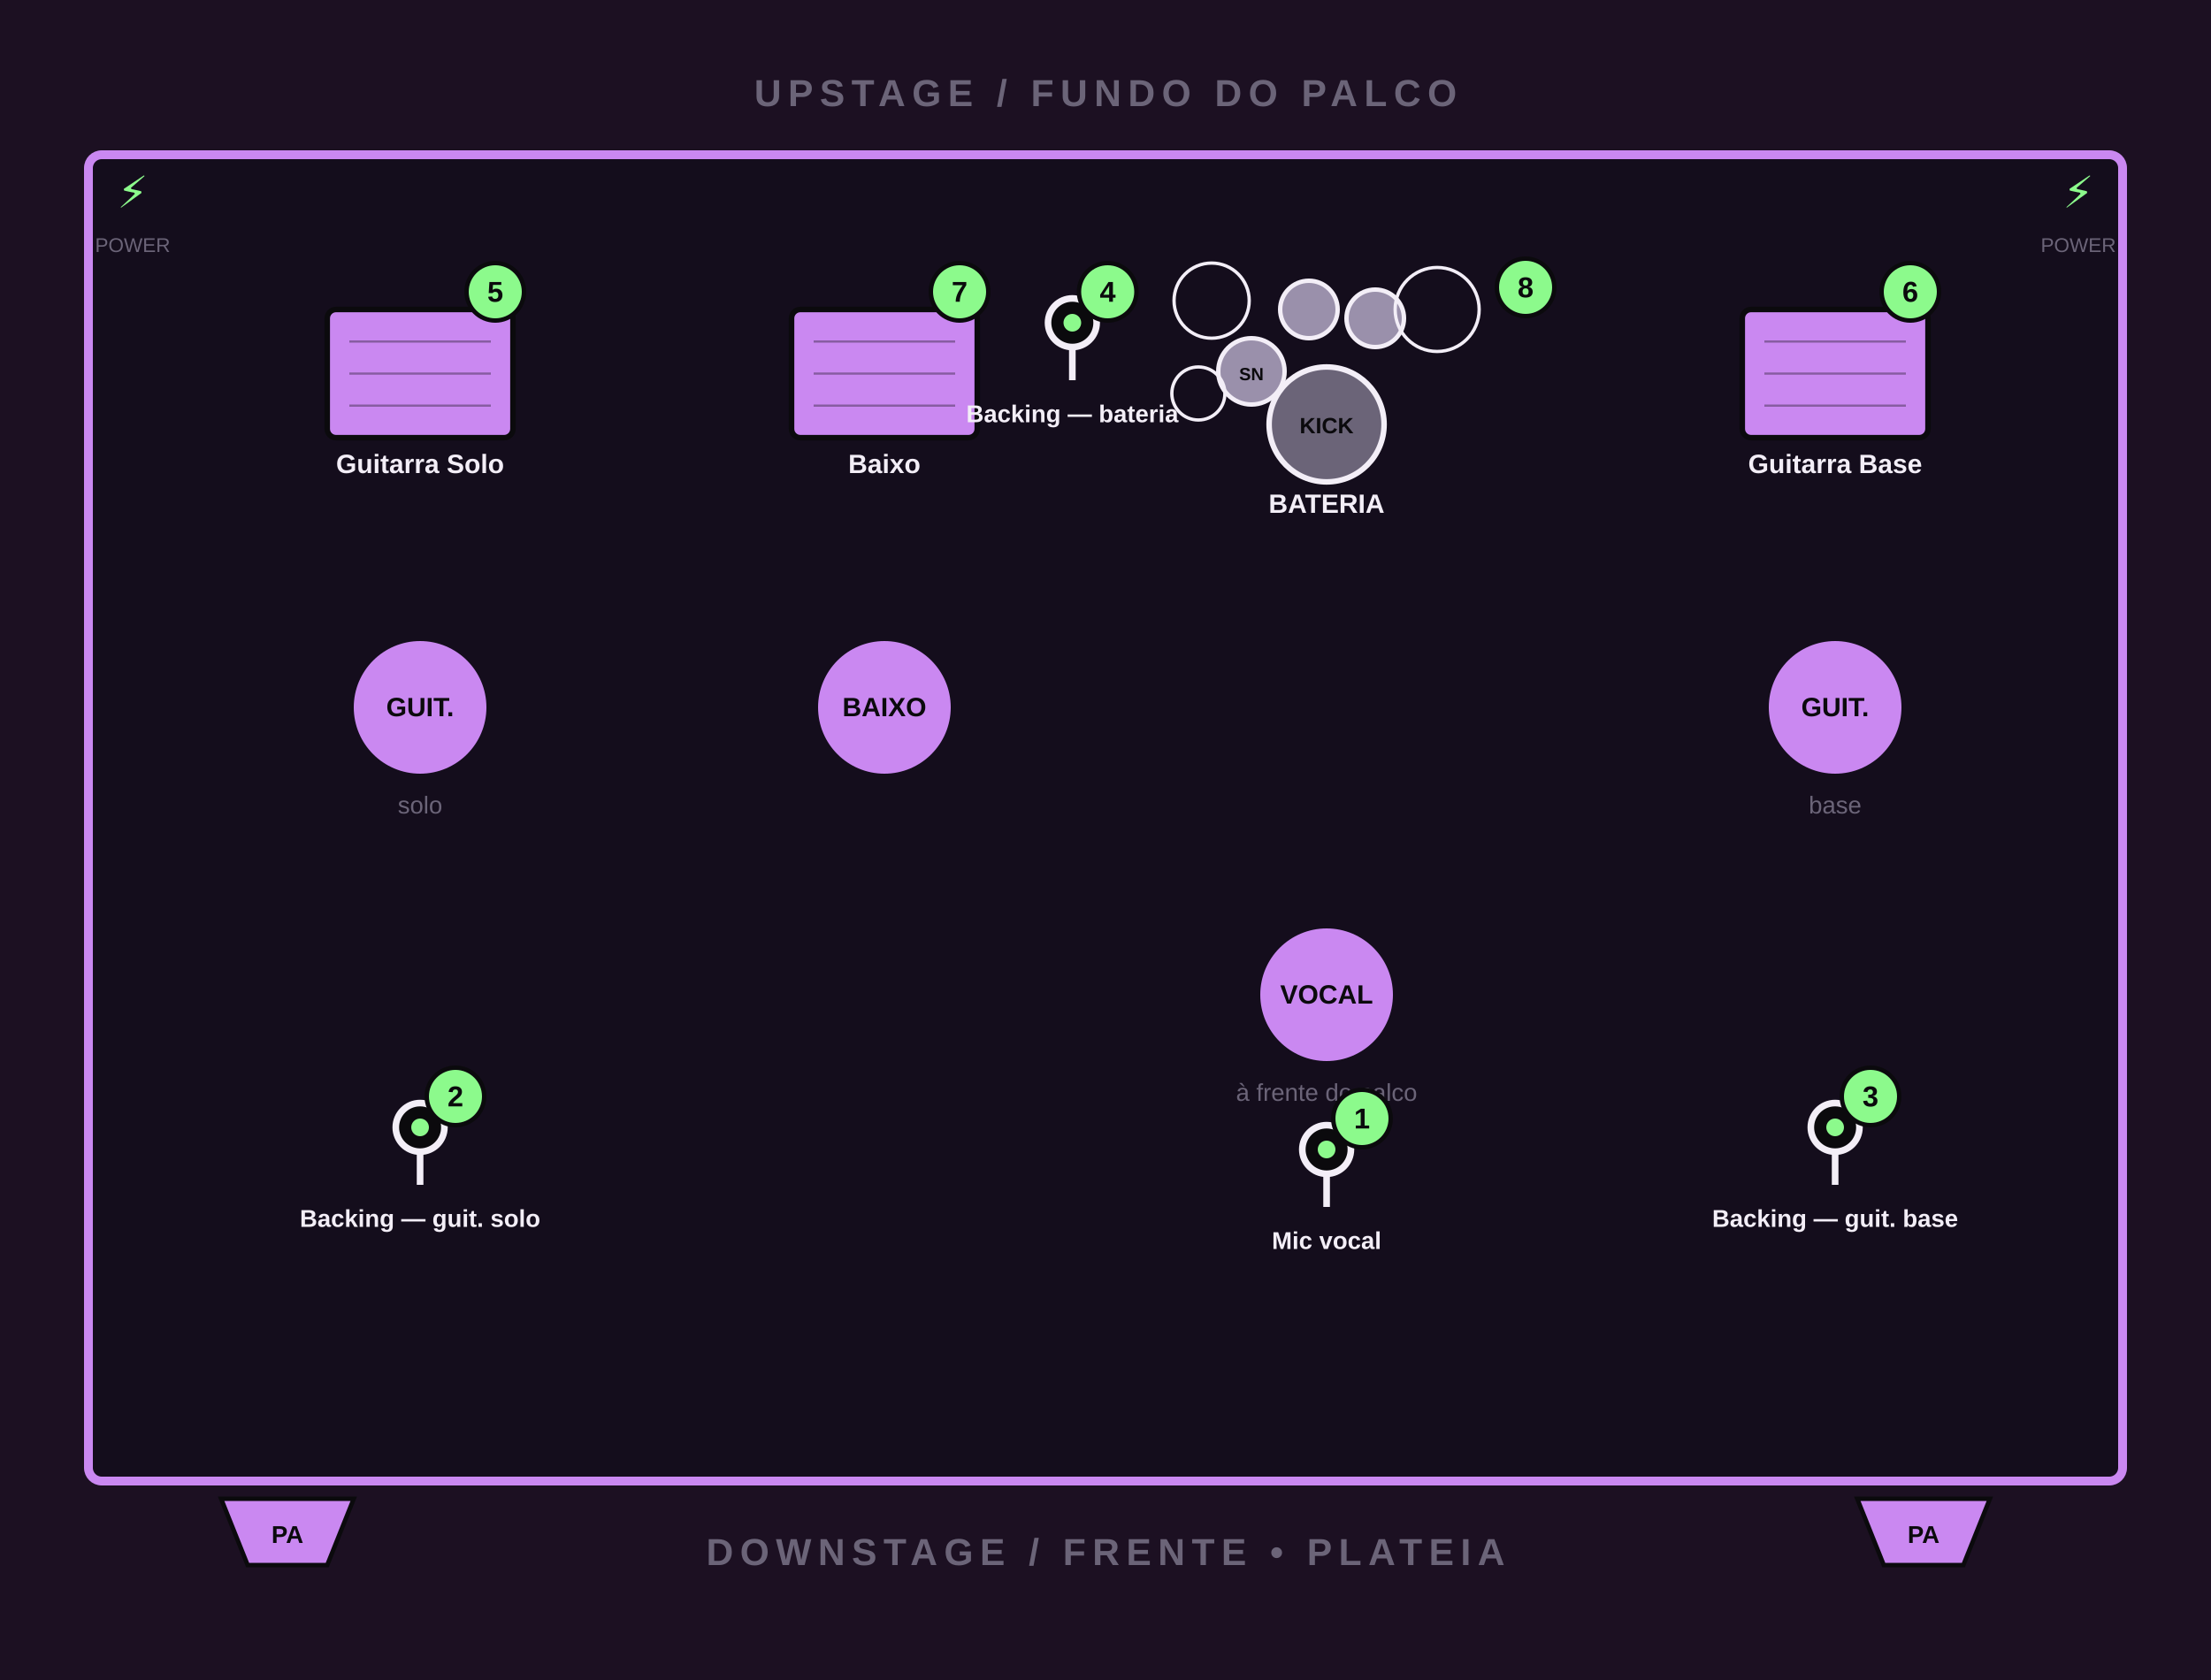
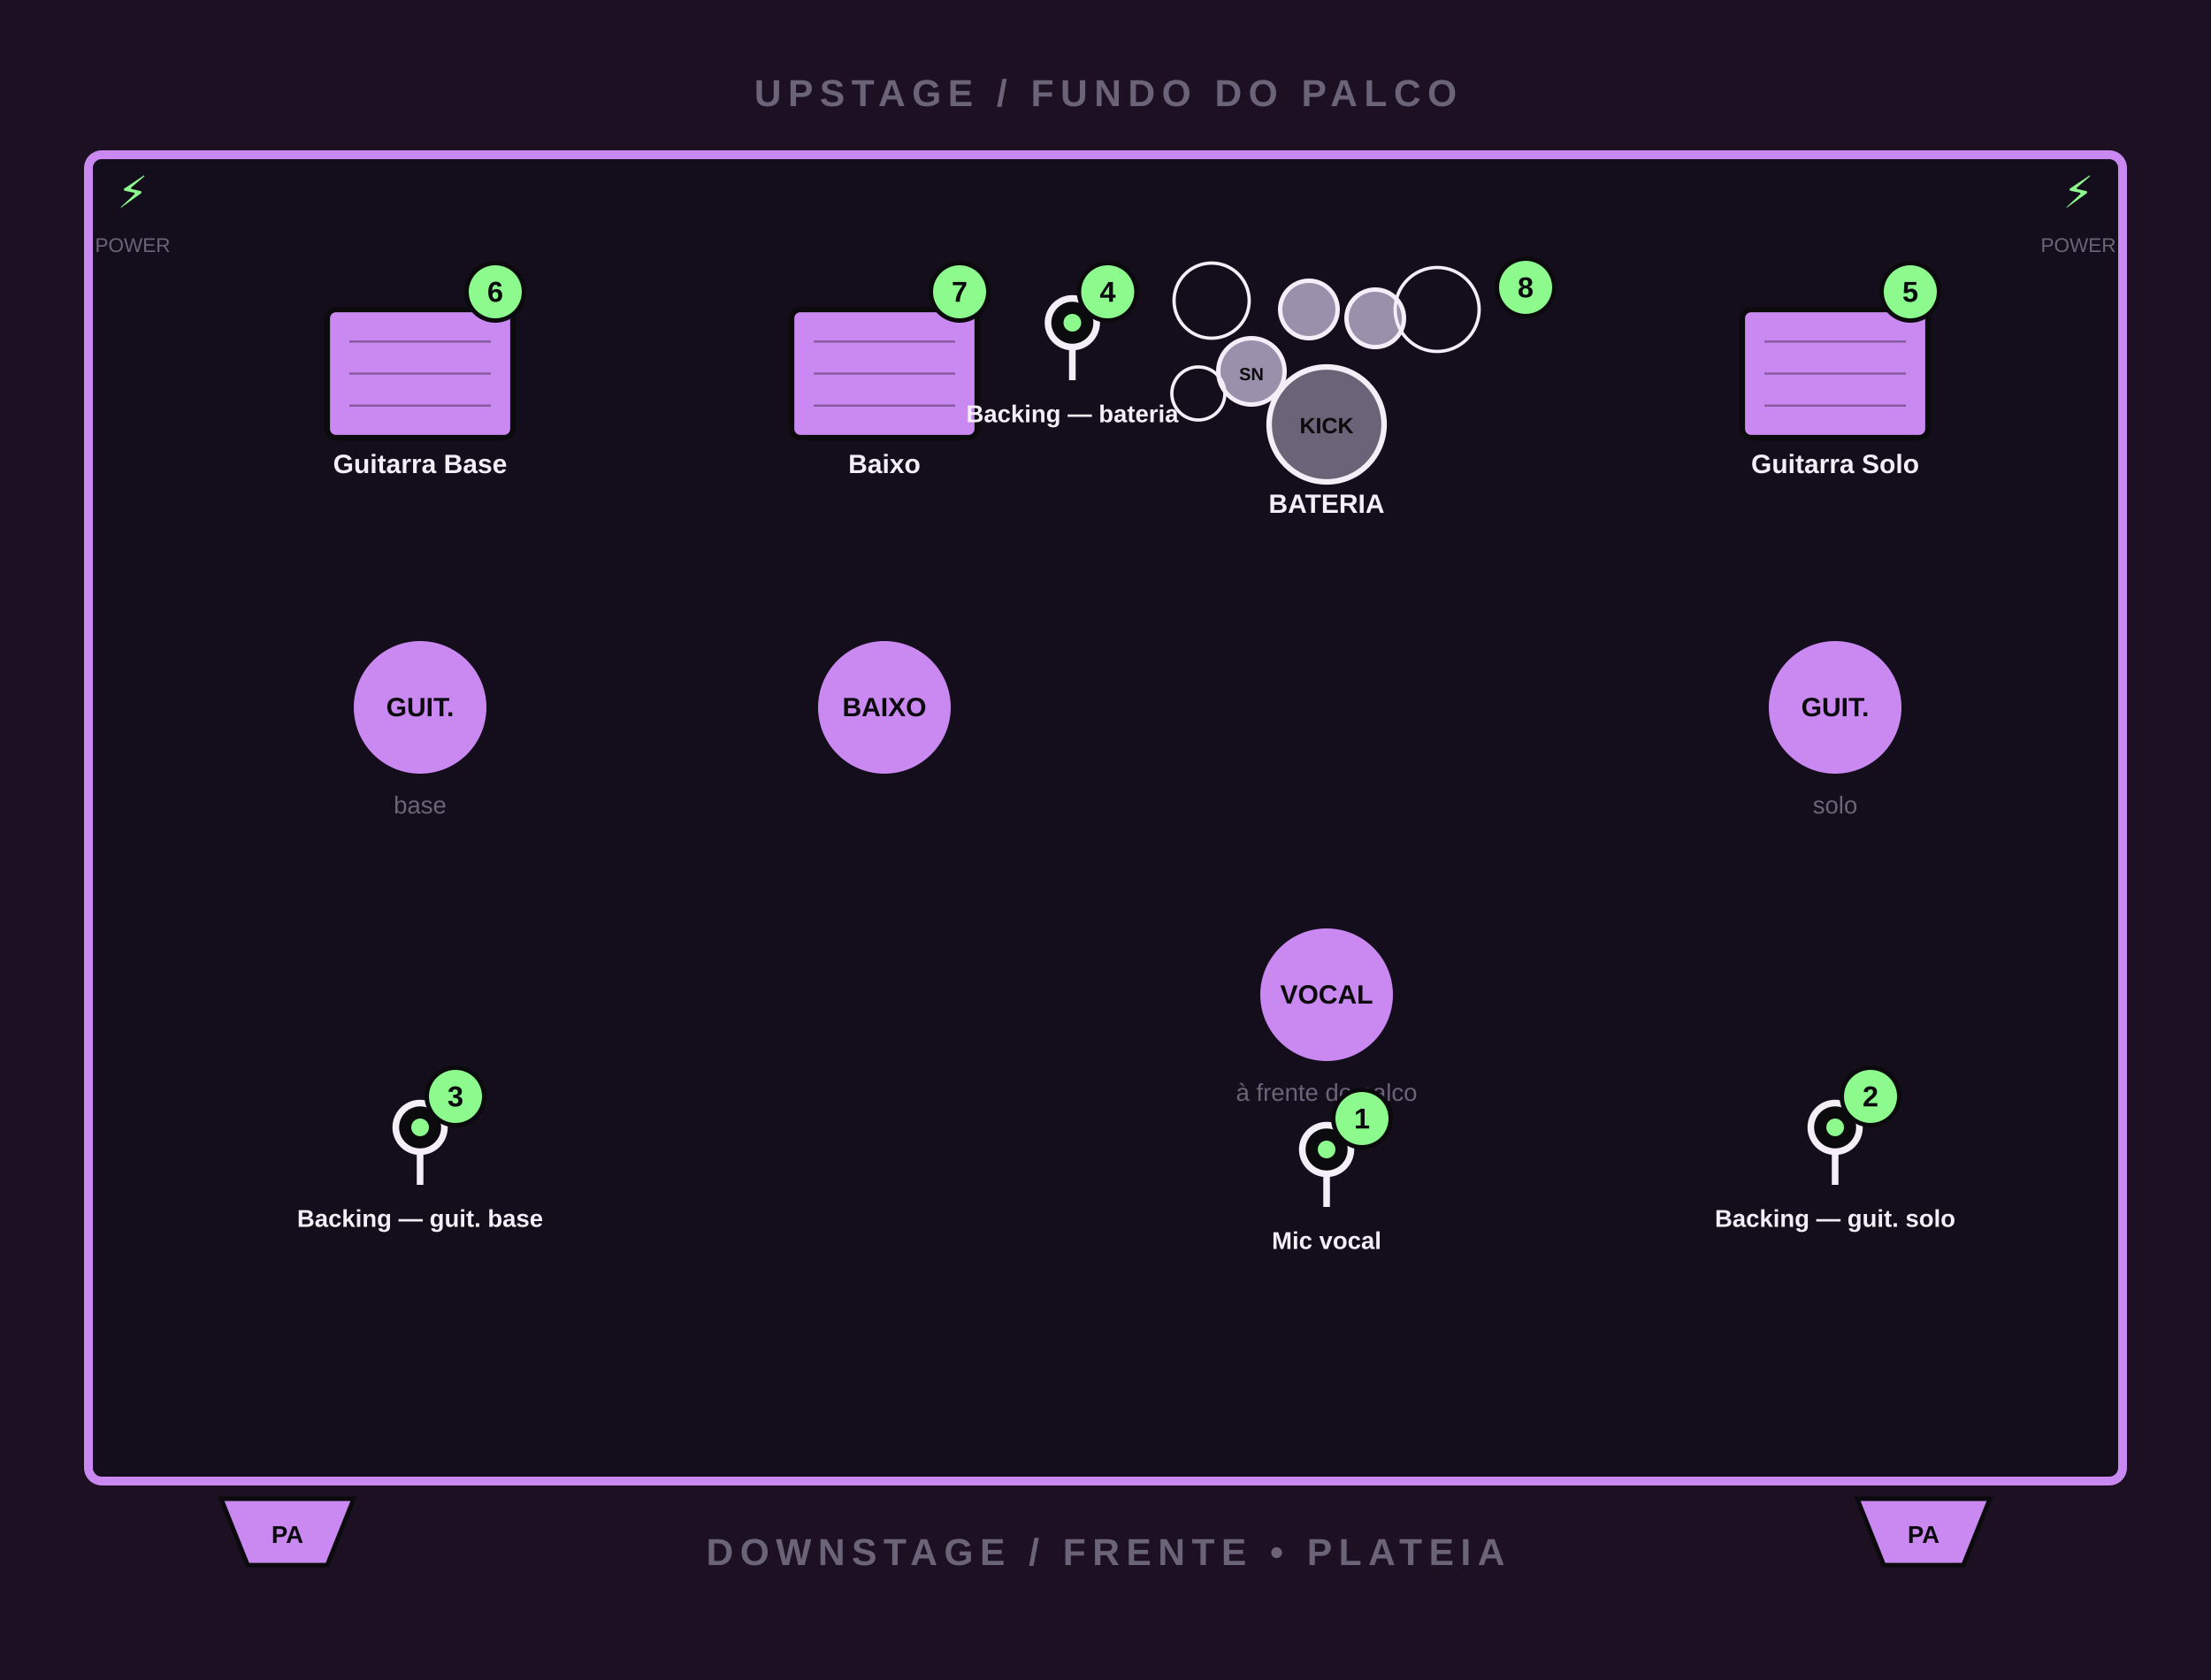
<svg xmlns="http://www.w3.org/2000/svg" viewBox="0 0 1000 760" font-family="Arial, sans-serif">
  <rect x="0" y="0" width="1000" height="760" fill="#1c1022" />
  <rect x="40" y="70" width="920" height="600" fill="#140d1c" stroke="#CA88F1" stroke-width="4" rx="6" />
  <text x="500.0" y="48" text-anchor="middle" font-size="17" font-weight="bold" fill="#6b6478" letter-spacing="3">UPSTAGE  /  FUNDO DO PALCO</text>
  <text x="500.0" y="708" text-anchor="middle" font-size="17" font-weight="bold" fill="#6b6478" letter-spacing="3">DOWNSTAGE  /  FRENTE  •  PLATEIA</text>
  <g>
-     <rect x="148" y="140" width="84" height="58" fill="#CA88F1" stroke="#0b0a0d" stroke-width="2.5" rx="4" />
-     <line x1="158" y1="154.5" x2="222" y2="154.5" stroke="#0b0a0d" stroke-width="1" opacity="0.35" />
-     <line x1="158" y1="169.0" x2="222" y2="169.0" stroke="#0b0a0d" stroke-width="1" opacity="0.35" />
-     <line x1="158" y1="183.5" x2="222" y2="183.5" stroke="#0b0a0d" stroke-width="1" opacity="0.35" />
-     <text x="190.0" y="214" text-anchor="middle" font-size="12" font-weight="bold" fill="#f3eef7">Guitarra Solo</text>
-     <circle cx="224" cy="132" r="13" fill="#8cfa8c" stroke="#0b0a0d" stroke-width="2" />
-     <text x="224" y="136.5" text-anchor="middle" font-size="13" font-weight="bold" fill="#0b0a0d">5</text>
+     <rect x="788" y="140" width="84" height="58" fill="#CA88F1" stroke="#0b0a0d" stroke-width="2.5" rx="4" />
+     <line x1="798" y1="154.5" x2="862" y2="154.5" stroke="#0b0a0d" stroke-width="1" opacity="0.35" />
+     <line x1="798" y1="169.0" x2="862" y2="169.0" stroke="#0b0a0d" stroke-width="1" opacity="0.35" />
+     <line x1="798" y1="183.5" x2="862" y2="183.5" stroke="#0b0a0d" stroke-width="1" opacity="0.35" />
+     <text x="830.0" y="214" text-anchor="middle" font-size="12" font-weight="bold" fill="#f3eef7">Guitarra Solo</text>
+     <circle cx="864" cy="132" r="13" fill="#8cfa8c" stroke="#0b0a0d" stroke-width="2" />
+     <text x="864" y="136.5" text-anchor="middle" font-size="13" font-weight="bold" fill="#0b0a0d">5</text>
  </g>
  <g>
    <rect x="358" y="140" width="84" height="58" fill="#CA88F1" stroke="#0b0a0d" stroke-width="2.5" rx="4" />
    <line x1="368" y1="154.5" x2="432" y2="154.5" stroke="#0b0a0d" stroke-width="1" opacity="0.35" />
    <line x1="368" y1="169.0" x2="432" y2="169.0" stroke="#0b0a0d" stroke-width="1" opacity="0.35" />
    <line x1="368" y1="183.5" x2="432" y2="183.5" stroke="#0b0a0d" stroke-width="1" opacity="0.35" />
    <text x="400.0" y="214" text-anchor="middle" font-size="12" font-weight="bold" fill="#f3eef7">Baixo</text>
    <circle cx="434" cy="132" r="13" fill="#8cfa8c" stroke="#0b0a0d" stroke-width="2" />
    <text x="434" y="136.5" text-anchor="middle" font-size="13" font-weight="bold" fill="#0b0a0d">7</text>
  </g>
  <g>
-     <rect x="788" y="140" width="84" height="58" fill="#CA88F1" stroke="#0b0a0d" stroke-width="2.5" rx="4" />
-     <line x1="798" y1="154.5" x2="862" y2="154.5" stroke="#0b0a0d" stroke-width="1" opacity="0.35" />
-     <line x1="798" y1="169.0" x2="862" y2="169.0" stroke="#0b0a0d" stroke-width="1" opacity="0.35" />
-     <line x1="798" y1="183.5" x2="862" y2="183.5" stroke="#0b0a0d" stroke-width="1" opacity="0.35" />
-     <text x="830.0" y="214" text-anchor="middle" font-size="12" font-weight="bold" fill="#f3eef7">Guitarra Base</text>
-     <circle cx="864" cy="132" r="13" fill="#8cfa8c" stroke="#0b0a0d" stroke-width="2" />
-     <text x="864" y="136.5" text-anchor="middle" font-size="13" font-weight="bold" fill="#0b0a0d">6</text>
+     <rect x="148" y="140" width="84" height="58" fill="#CA88F1" stroke="#0b0a0d" stroke-width="2.5" rx="4" />
+     <line x1="158" y1="154.5" x2="222" y2="154.5" stroke="#0b0a0d" stroke-width="1" opacity="0.35" />
+     <line x1="158" y1="169.0" x2="222" y2="169.0" stroke="#0b0a0d" stroke-width="1" opacity="0.35" />
+     <line x1="158" y1="183.5" x2="222" y2="183.5" stroke="#0b0a0d" stroke-width="1" opacity="0.35" />
+     <text x="190.0" y="214" text-anchor="middle" font-size="12" font-weight="bold" fill="#f3eef7">Guitarra Base</text>
+     <circle cx="224" cy="132" r="13" fill="#8cfa8c" stroke="#0b0a0d" stroke-width="2" />
+     <text x="224" y="136.5" text-anchor="middle" font-size="13" font-weight="bold" fill="#0b0a0d">6</text>
  </g>
  <g>
    <circle cx="600" cy="192" r="26" fill="#6b6478" stroke="#f3eef7" stroke-width="2.5" />
    <text x="600" y="196" text-anchor="middle" font-size="10" font-weight="bold" fill="#0b0a0d">KICK</text>
    <circle cx="566" cy="168" r="15" fill="#9a90ab" stroke="#f3eef7" stroke-width="2" />
    <text x="566" y="172" text-anchor="middle" font-size="8" font-weight="bold" fill="#0b0a0d">SN</text>
    <circle cx="592" cy="140" r="13" fill="#9a90ab" stroke="#f3eef7" stroke-width="2" />
    <circle cx="622" cy="144" r="13" fill="#9a90ab" stroke="#f3eef7" stroke-width="2" />
    <circle cx="548" cy="136" r="17" fill="none" stroke="#f3eef7" stroke-width="1.5" />
    <circle cx="650" cy="140" r="19" fill="none" stroke="#f3eef7" stroke-width="1.5" />
    <circle cx="542" cy="178" r="12" fill="none" stroke="#f3eef7" stroke-width="1.5" />
    <text x="600" y="232" text-anchor="middle" font-size="12" font-weight="bold" fill="#f3eef7">BATERIA</text>
    <circle cx="690" cy="130" r="13" fill="#8cfa8c" stroke="#0b0a0d" stroke-width="2" />
    <text x="690" y="134.5" text-anchor="middle" font-size="13" font-weight="bold" fill="#0b0a0d">8</text>
  </g>
  <g>
-     <circle cx="190" cy="320" r="30" fill="#CA88F1" />
-     <text x="190" y="324" text-anchor="middle" font-size="12" font-weight="bold" fill="#0b0a0d">GUIT.</text>
-     <text x="190" y="368" text-anchor="middle" font-size="11" fill="#6b6478">solo</text>
+     <circle cx="830" cy="320" r="30" fill="#CA88F1" />
+     <text x="830" y="324" text-anchor="middle" font-size="12" font-weight="bold" fill="#0b0a0d">GUIT.</text>
+     <text x="830" y="368" text-anchor="middle" font-size="11" fill="#6b6478">solo</text>
  </g>
  <g>
    <circle cx="400" cy="320" r="30" fill="#CA88F1" />
    <text x="400" y="324" text-anchor="middle" font-size="12" font-weight="bold" fill="#0b0a0d">BAIXO</text>
  </g>
  <g>
-     <circle cx="830" cy="320" r="30" fill="#CA88F1" />
-     <text x="830" y="324" text-anchor="middle" font-size="12" font-weight="bold" fill="#0b0a0d">GUIT.</text>
-     <text x="830" y="368" text-anchor="middle" font-size="11" fill="#6b6478">base</text>
+     <circle cx="190" cy="320" r="30" fill="#CA88F1" />
+     <text x="190" y="324" text-anchor="middle" font-size="12" font-weight="bold" fill="#0b0a0d">GUIT.</text>
+     <text x="190" y="368" text-anchor="middle" font-size="11" fill="#6b6478">base</text>
  </g>
  <g>
    <circle cx="600" cy="450" r="30" fill="#CA88F1" />
    <text x="600" y="454" text-anchor="middle" font-size="12" font-weight="bold" fill="#0b0a0d">VOCAL</text>
    <text x="600" y="498" text-anchor="middle" font-size="11" fill="#6b6478">à frente do palco</text>
  </g>
  <g>
    <line x1="600" y1="520" x2="600" y2="546" stroke="#f3eef7" stroke-width="3" />
    <circle cx="600" cy="520" r="11" fill="#0b0a0d" stroke="#f3eef7" stroke-width="3" />
    <circle cx="600" cy="520" r="4" fill="#8cfa8c" />
    <text x="600" y="565" text-anchor="middle" font-size="11" font-weight="bold" fill="#f3eef7">Mic vocal</text>
    <circle cx="616" cy="506" r="13" fill="#8cfa8c" stroke="#0b0a0d" stroke-width="2" />
    <text x="616" y="510.5" text-anchor="middle" font-size="13" font-weight="bold" fill="#0b0a0d">1</text>
  </g>
  <g>
+     <line x1="830" y1="510" x2="830" y2="536" stroke="#f3eef7" stroke-width="3" />
+     <circle cx="830" cy="510" r="11" fill="#0b0a0d" stroke="#f3eef7" stroke-width="3" />
+     <circle cx="830" cy="510" r="4" fill="#8cfa8c" />
+     <text x="830" y="555" text-anchor="middle" font-size="11" font-weight="bold" fill="#f3eef7">Backing — guit. solo</text>
+     <circle cx="846" cy="496" r="13" fill="#8cfa8c" stroke="#0b0a0d" stroke-width="2" />
+     <text x="846" y="500.5" text-anchor="middle" font-size="13" font-weight="bold" fill="#0b0a0d">2</text>
+   </g>
+   <g>
    <line x1="190" y1="510" x2="190" y2="536" stroke="#f3eef7" stroke-width="3" />
    <circle cx="190" cy="510" r="11" fill="#0b0a0d" stroke="#f3eef7" stroke-width="3" />
    <circle cx="190" cy="510" r="4" fill="#8cfa8c" />
-     <text x="190" y="555" text-anchor="middle" font-size="11" font-weight="bold" fill="#f3eef7">Backing — guit. solo</text>
+     <text x="190" y="555" text-anchor="middle" font-size="11" font-weight="bold" fill="#f3eef7">Backing — guit. base</text>
    <circle cx="206" cy="496" r="13" fill="#8cfa8c" stroke="#0b0a0d" stroke-width="2" />
-     <text x="206" y="500.5" text-anchor="middle" font-size="13" font-weight="bold" fill="#0b0a0d">2</text>
-   </g>
-   <g>
-     <line x1="830" y1="510" x2="830" y2="536" stroke="#f3eef7" stroke-width="3" />
-     <circle cx="830" cy="510" r="11" fill="#0b0a0d" stroke="#f3eef7" stroke-width="3" />
-     <circle cx="830" cy="510" r="4" fill="#8cfa8c" />
-     <text x="830" y="555" text-anchor="middle" font-size="11" font-weight="bold" fill="#f3eef7">Backing — guit. base</text>
-     <circle cx="846" cy="496" r="13" fill="#8cfa8c" stroke="#0b0a0d" stroke-width="2" />
-     <text x="846" y="500.5" text-anchor="middle" font-size="13" font-weight="bold" fill="#0b0a0d">3</text>
+     <text x="206" y="500.5" text-anchor="middle" font-size="13" font-weight="bold" fill="#0b0a0d">3</text>
  </g>
  <g>
    <line x1="485" y1="146" x2="485" y2="172" stroke="#f3eef7" stroke-width="3" />
    <circle cx="485" cy="146" r="11" fill="#0b0a0d" stroke="#f3eef7" stroke-width="3" />
    <circle cx="485" cy="146" r="4" fill="#8cfa8c" />
    <text x="485" y="191" text-anchor="middle" font-size="11" font-weight="bold" fill="#f3eef7">Backing — bateria</text>
    <circle cx="501" cy="132" r="13" fill="#8cfa8c" stroke="#0b0a0d" stroke-width="2" />
    <text x="501" y="136.5" text-anchor="middle" font-size="13" font-weight="bold" fill="#0b0a0d">4</text>
  </g>
  <polygon points="100,678 160,678 148,708 112,708" fill="#CA88F1" stroke="#0b0a0d" stroke-width="2" />
  <text x="130" y="698" text-anchor="middle" font-size="11" font-weight="bold" fill="#0b0a0d">PA</text>
  <polygon points="840,678 900,678 888,708 852,708" fill="#CA88F1" stroke="#0b0a0d" stroke-width="2" />
  <text x="870" y="698" text-anchor="middle" font-size="11" font-weight="bold" fill="#0b0a0d">PA</text>
  <text x="60" y="94" text-anchor="middle" font-size="20" fill="#8cfa8c">⚡</text>
  <text x="60" y="114" text-anchor="middle" font-size="9" fill="#6b6478">POWER</text>
  <text x="940" y="94" text-anchor="middle" font-size="20" fill="#8cfa8c">⚡</text>
  <text x="940" y="114" text-anchor="middle" font-size="9" fill="#6b6478">POWER</text>
</svg>
